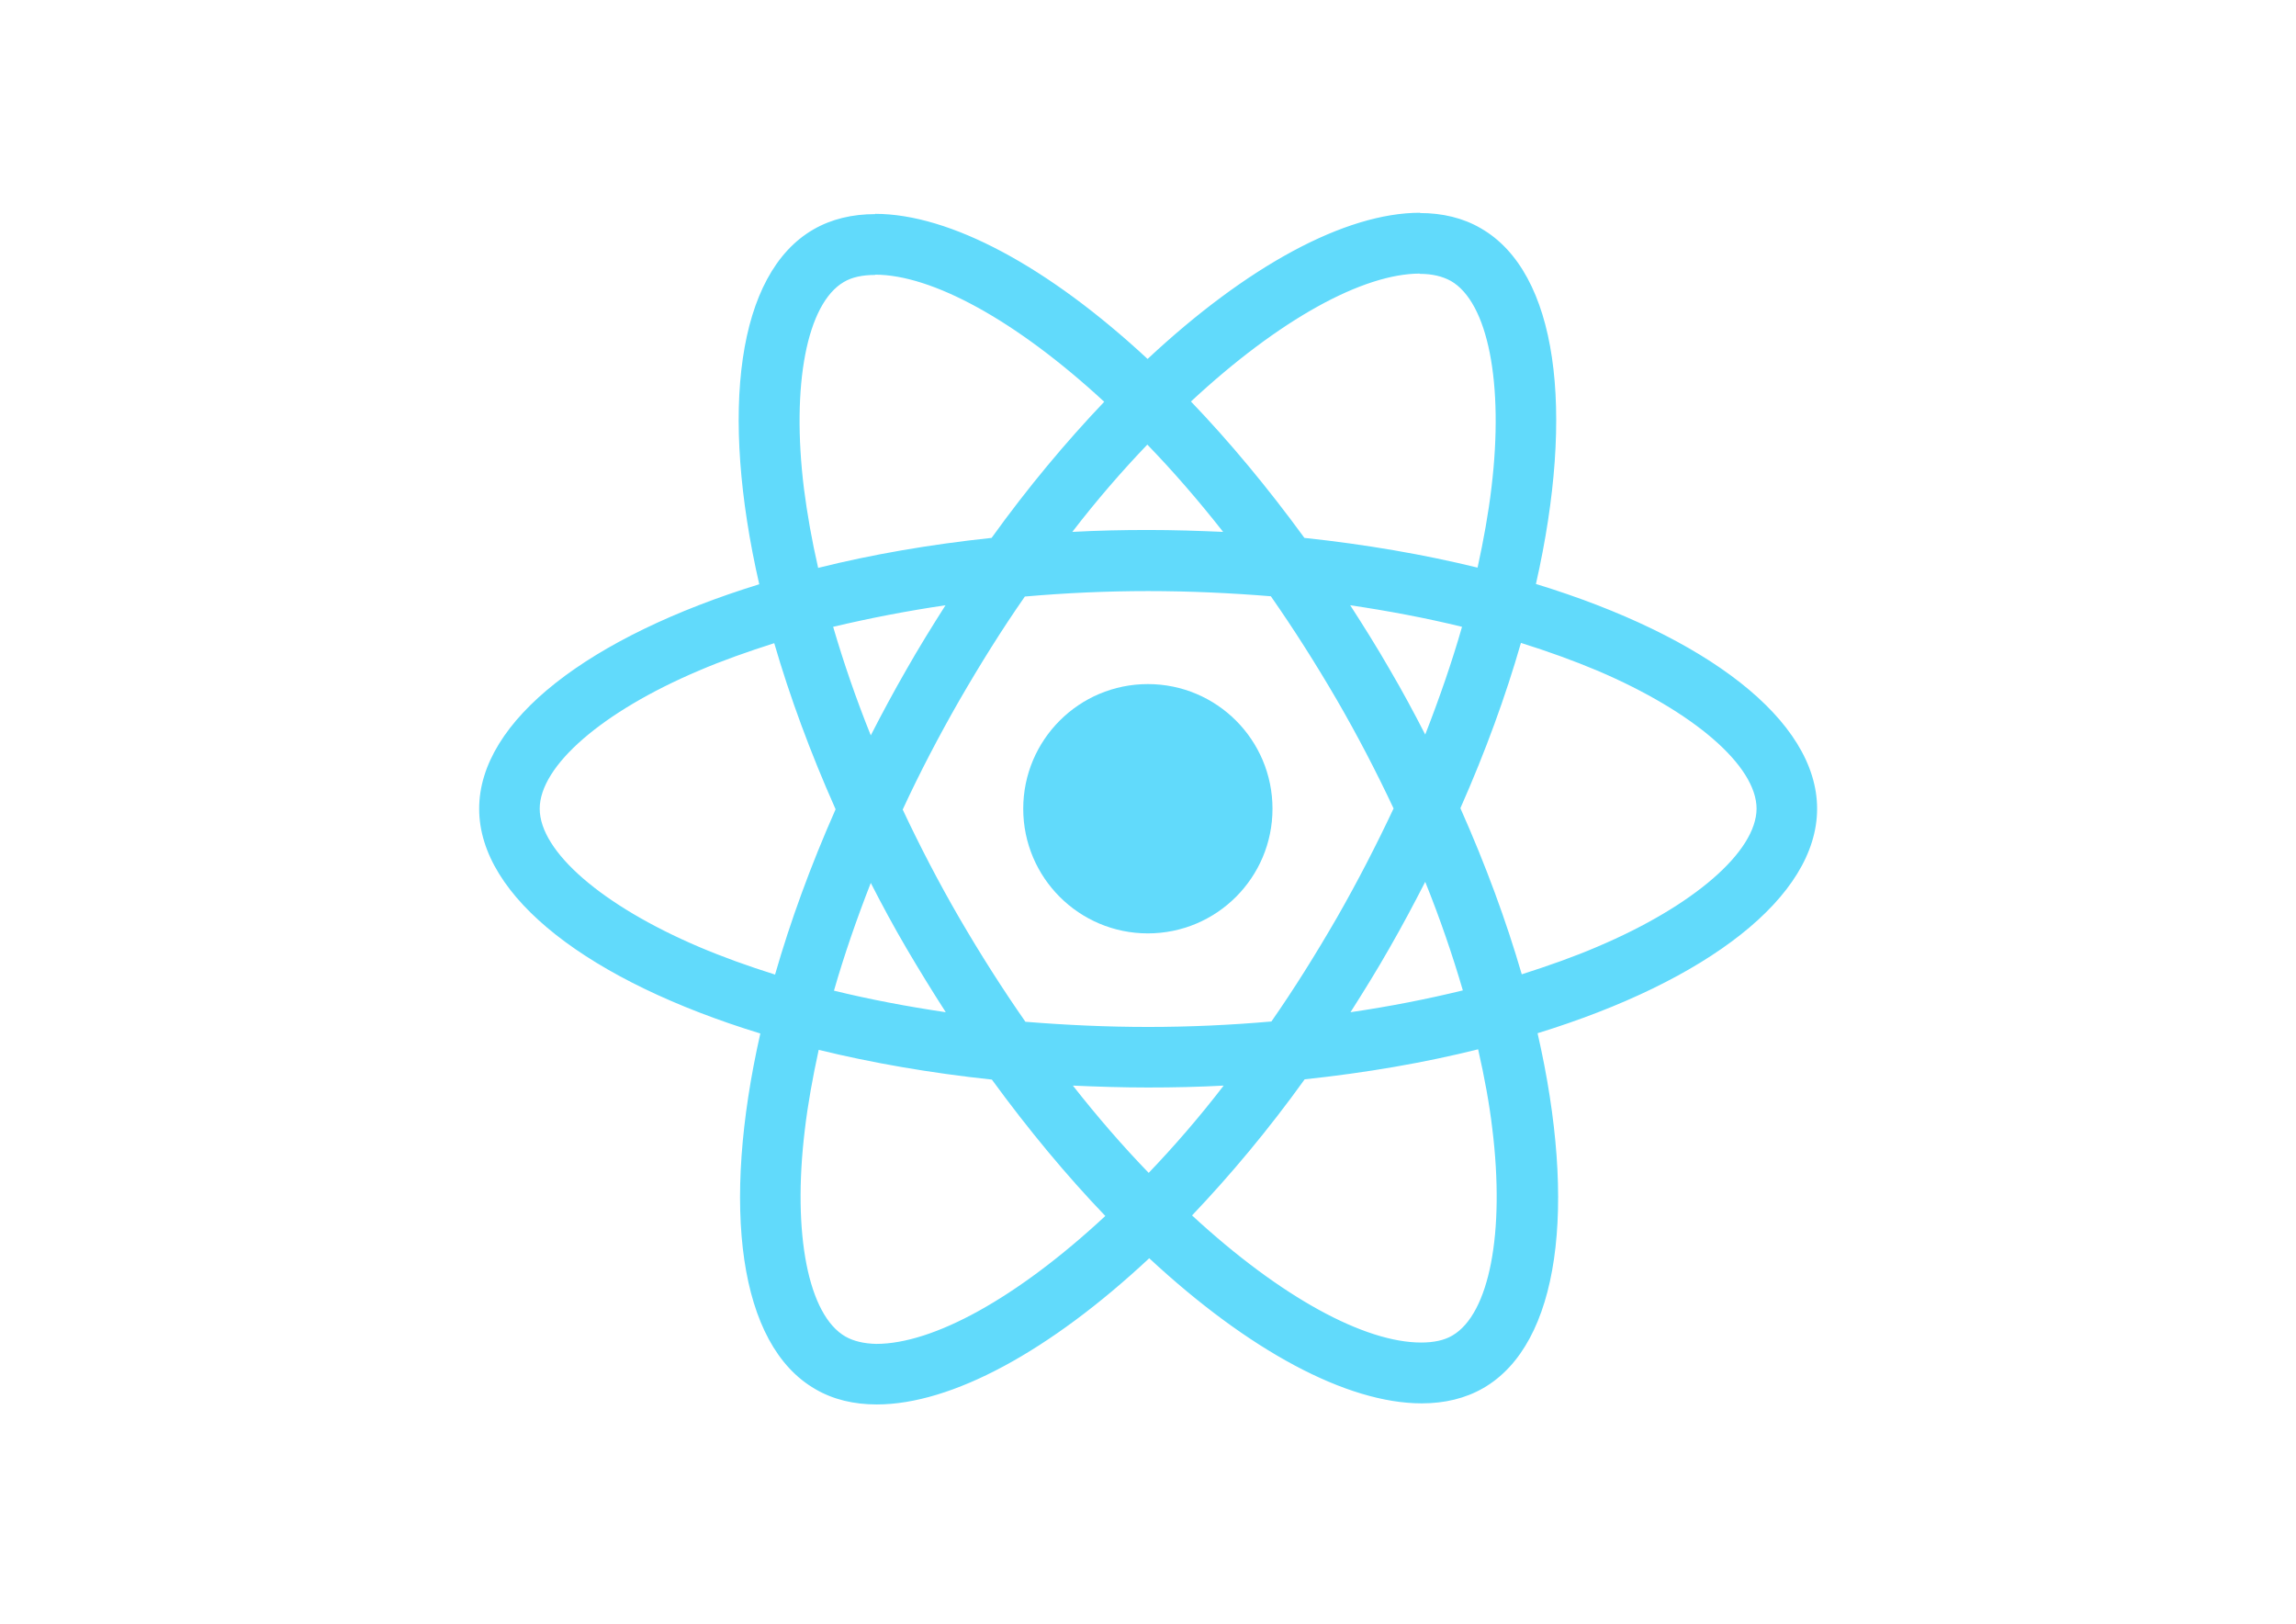
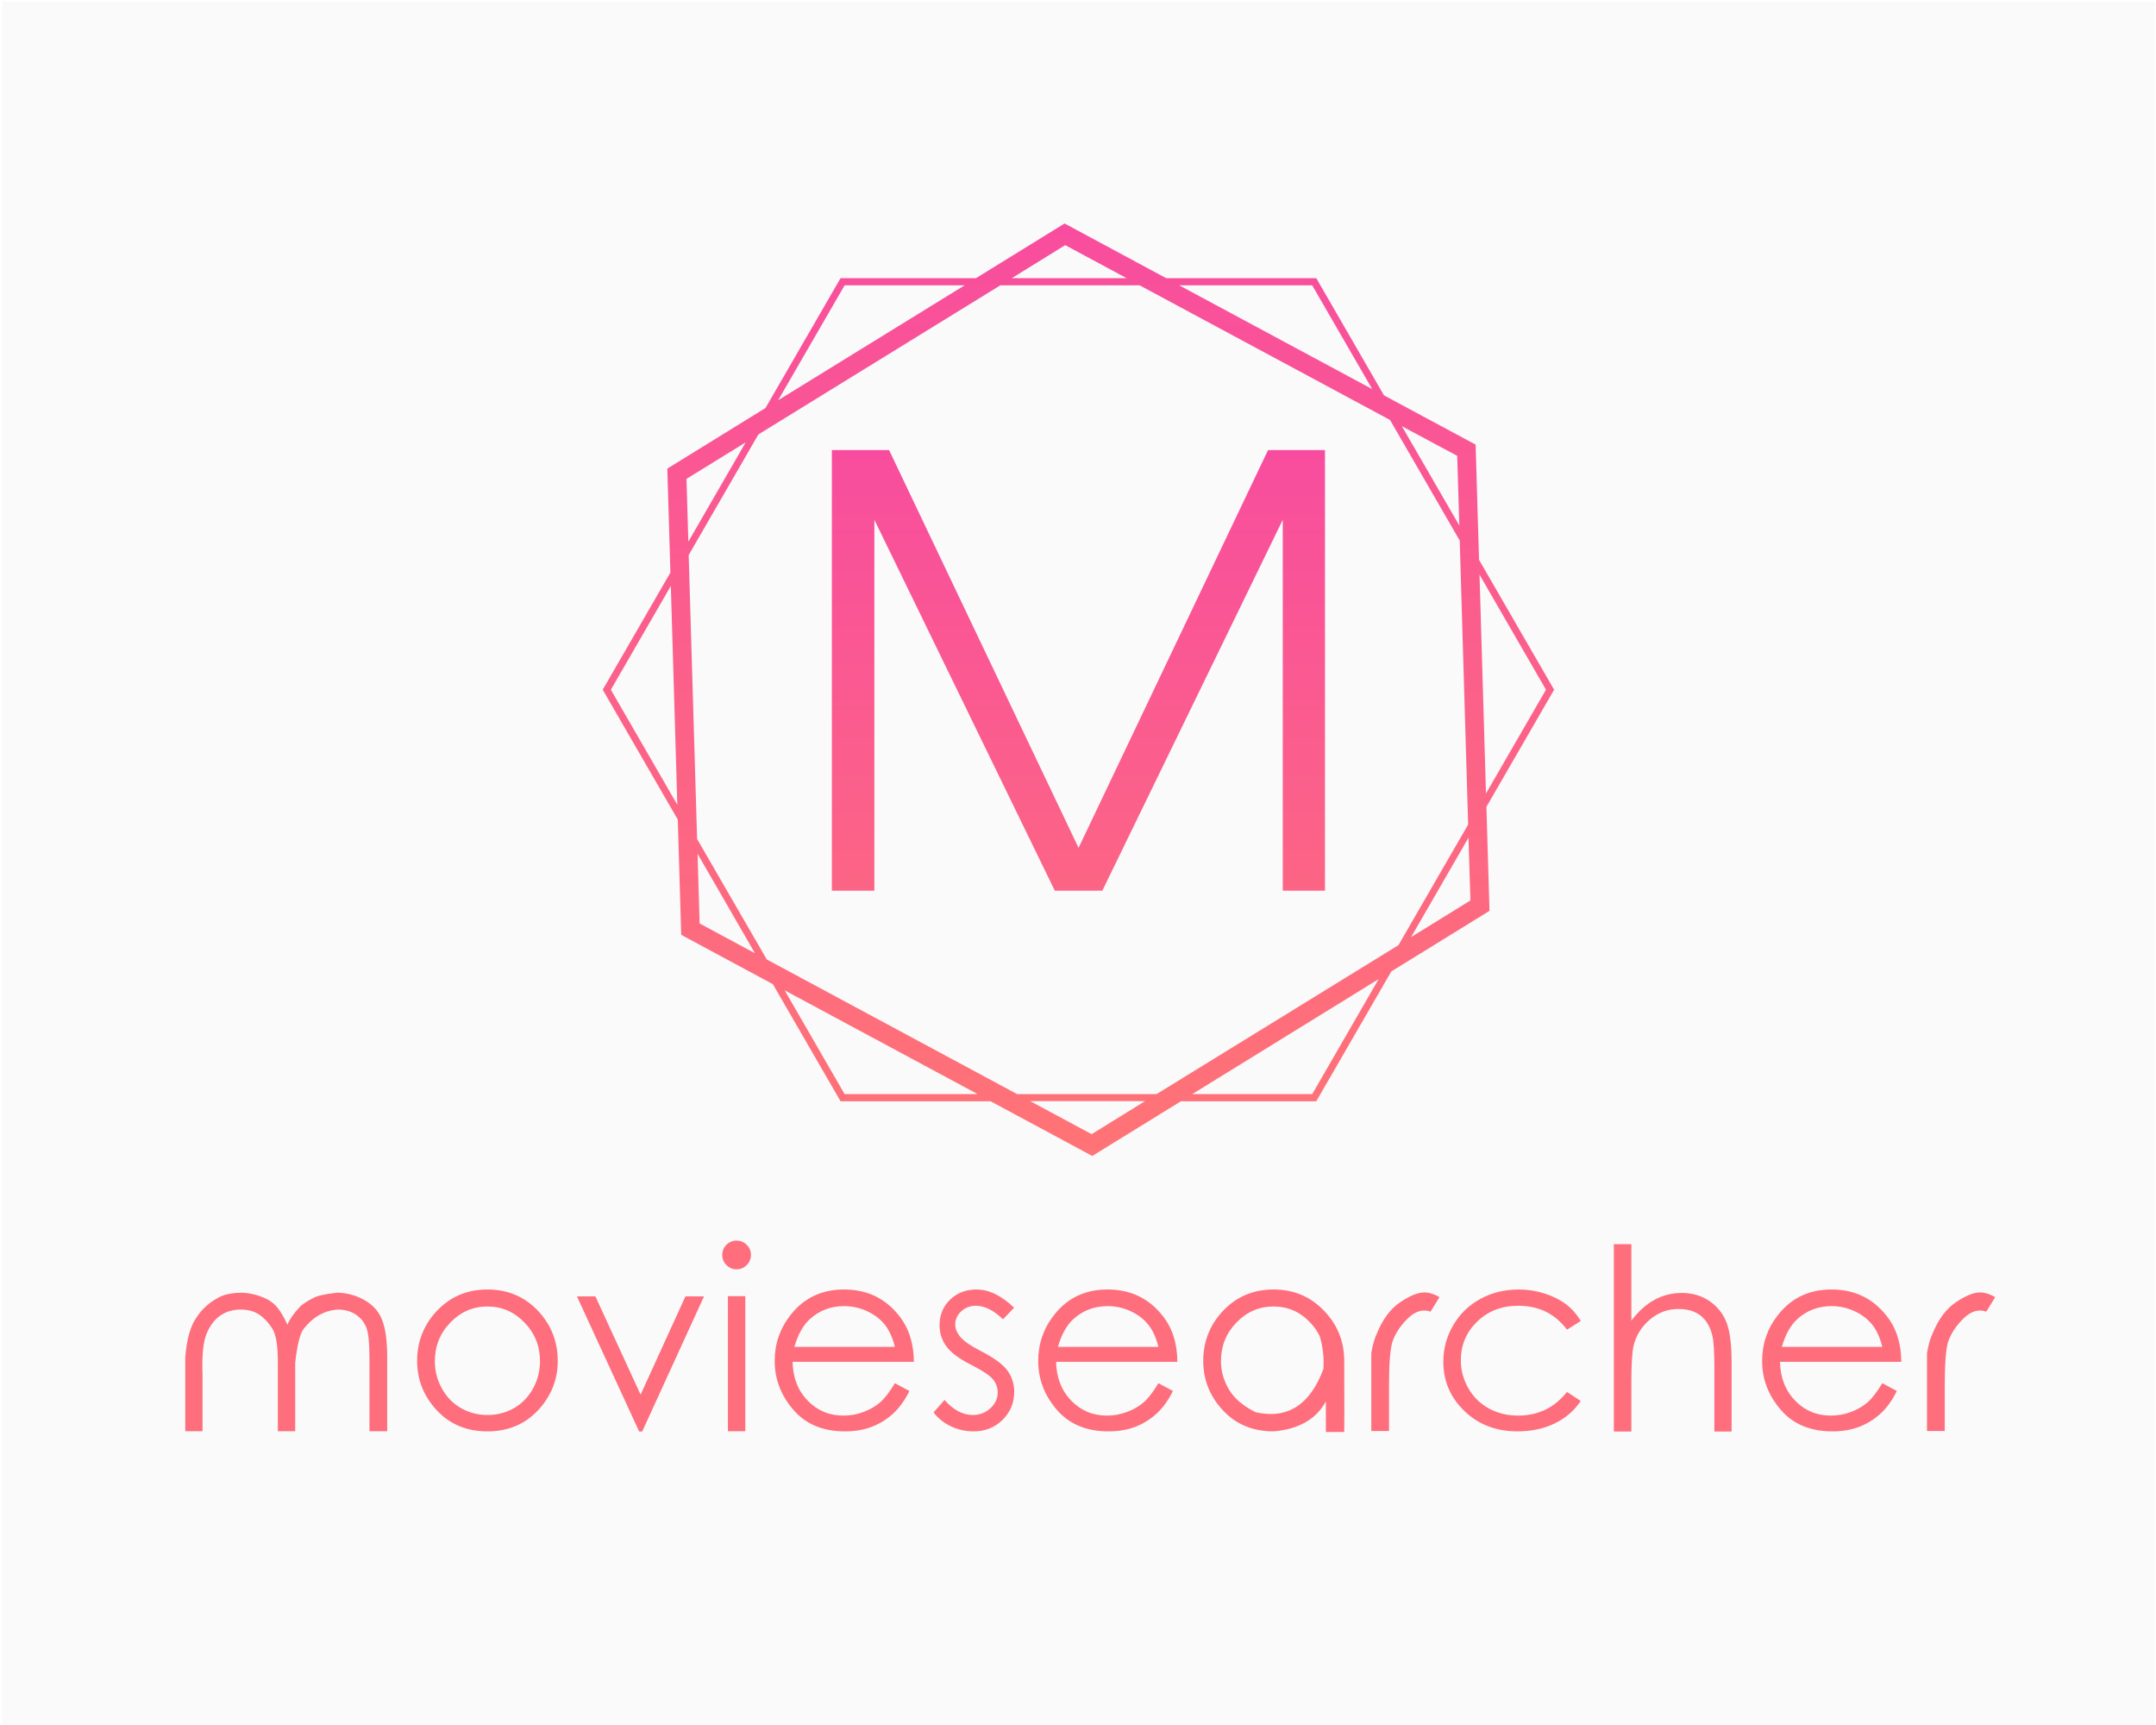
- <svg xmlns="http://www.w3.org/2000/svg" viewBox="0 0 841.9 595.3">
-   <g fill="#61DAFB">
-     <path d="M666.3 296.5c0-32.5-40.7-63.3-103.1-82.4 14.4-63.6 8-114.2-20.2-130.4-6.5-3.8-14.1-5.6-22.4-5.6v22.3c4.6 0 8.3.9 11.4 2.6 13.6 7.8 19.5 37.5 14.9 75.7-1.1 9.4-2.9 19.3-5.1 29.4-19.6-4.8-41-8.5-63.5-10.9-13.5-18.5-27.5-35.3-41.6-50 32.6-30.3 63.2-46.9 84-46.9V78c-27.5 0-63.5 19.6-99.9 53.6-36.4-33.8-72.4-53.2-99.9-53.2v22.3c20.7 0 51.4 16.5 84 46.6-14 14.7-28 31.4-41.3 49.9-22.6 2.4-44 6.1-63.6 11-2.3-10-4-19.7-5.2-29-4.7-38.2 1.1-67.9 14.6-75.8 3-1.8 6.9-2.6 11.5-2.6V78.5c-8.4 0-16 1.8-22.6 5.6-28.1 16.2-34.4 66.7-19.9 130.1-62.2 19.2-102.7 49.9-102.7 82.3 0 32.5 40.7 63.3 103.1 82.4-14.4 63.6-8 114.2 20.2 130.4 6.5 3.8 14.1 5.6 22.5 5.6 27.5 0 63.5-19.6 99.9-53.6 36.4 33.8 72.4 53.2 99.9 53.2 8.4 0 16-1.8 22.6-5.6 28.1-16.2 34.4-66.7 19.9-130.1 62-19.1 102.5-49.9 102.5-82.3zm-130.2-66.7c-3.7 12.9-8.3 26.2-13.5 39.5-4.1-8-8.4-16-13.1-24-4.6-8-9.5-15.8-14.4-23.4 14.2 2.1 27.9 4.7 41 7.9zm-45.8 106.5c-7.8 13.5-15.8 26.3-24.1 38.2-14.9 1.3-30 2-45.2 2-15.1 0-30.2-.7-45-1.9-8.3-11.9-16.4-24.6-24.2-38-7.6-13.1-14.5-26.4-20.8-39.8 6.2-13.4 13.2-26.8 20.7-39.9 7.8-13.5 15.8-26.3 24.1-38.2 14.9-1.3 30-2 45.2-2 15.1 0 30.2.7 45 1.9 8.3 11.9 16.4 24.6 24.2 38 7.6 13.1 14.5 26.4 20.8 39.8-6.3 13.4-13.2 26.8-20.7 39.9zm32.3-13c5.4 13.4 10 26.8 13.8 39.8-13.1 3.2-26.9 5.9-41.2 8 4.9-7.7 9.8-15.6 14.4-23.7 4.6-8 8.9-16.1 13-24.1zM421.2 430c-9.3-9.6-18.6-20.3-27.8-32 9 .4 18.2.7 27.5.7 9.4 0 18.7-.2 27.8-.7-9 11.7-18.3 22.4-27.5 32zm-74.4-58.9c-14.2-2.1-27.9-4.7-41-7.9 3.7-12.9 8.3-26.2 13.5-39.5 4.1 8 8.4 16 13.1 24 4.7 8 9.5 15.8 14.4 23.4zM420.7 163c9.3 9.6 18.6 20.3 27.8 32-9-.4-18.2-.7-27.5-.7-9.4 0-18.7.2-27.8.7 9-11.7 18.3-22.4 27.5-32zm-74 58.9c-4.9 7.7-9.8 15.6-14.4 23.7-4.6 8-8.9 16-13 24-5.4-13.4-10-26.8-13.8-39.8 13.1-3.1 26.9-5.8 41.2-7.9zm-90.5 125.2c-35.4-15.1-58.3-34.9-58.3-50.6 0-15.7 22.9-35.6 58.3-50.6 8.6-3.7 18-7 27.7-10.1 5.7 19.6 13.2 40 22.5 60.9-9.2 20.8-16.6 41.1-22.2 60.6-9.9-3.1-19.3-6.5-28-10.2zM310 490c-13.6-7.8-19.5-37.5-14.9-75.7 1.1-9.4 2.9-19.3 5.1-29.4 19.6 4.8 41 8.5 63.5 10.9 13.5 18.5 27.5 35.3 41.6 50-32.6 30.3-63.2 46.9-84 46.9-4.5-.1-8.3-1-11.3-2.7zm237.2-76.2c4.7 38.2-1.1 67.9-14.6 75.8-3 1.8-6.9 2.6-11.5 2.6-20.7 0-51.4-16.5-84-46.6 14-14.7 28-31.4 41.3-49.9 22.6-2.4 44-6.1 63.6-11 2.3 10.1 4.1 19.8 5.2 29.1zm38.5-66.7c-8.6 3.7-18 7-27.7 10.1-5.7-19.6-13.2-40-22.5-60.9 9.2-20.8 16.6-41.1 22.2-60.6 9.9 3.1 19.3 6.5 28.1 10.2 35.4 15.1 58.3 34.9 58.3 50.6-.1 15.7-23 35.6-58.4 50.6zM320.8 78.4z" />
-     <circle cx="420.9" cy="296.5" r="45.7" />
-     <path d="M520.5 78.1z" />
+ <svg xmlns="http://www.w3.org/2000/svg" version="1.1" width="1280" height="1024" viewBox="0 0 1280 1024" xml:space="preserve">
+   <defs>
+ </defs>
+   <g transform="matrix(1.966206 0 0 1.966206 640.2457 512.1966)" id="background-logo">
+     <rect style="stroke: none; stroke-width: 1; stroke-dasharray: none; stroke-linecap: butt; stroke-dashoffset: 0; stroke-linejoin: miter; stroke-miterlimit: 4; fill: #fafafa; fill-rule: nonzero; opacity: 1;" paint-order="stroke" x="-325" y="-260" rx="0" ry="0" width="650" height="520" />
+   </g>
+   <g transform="matrix(1.969987 0 0 1.969987 640.2457 409.4368)" id="logo-logo">
+     <g style="" paint-order="stroke">
+       <g transform="matrix(1.433587 0 0 1.433587 0 0)">
+         <g style="" paint-order="stroke">
+           <g transform="matrix(1 0 0 1 0 0)">
+             <linearGradient id="SVGID_1_502941" gradientUnits="userSpaceOnUse" gradientTransform="matrix(1 0 0 1 0 0)" x1="0" y1="0" x2="0" y2="197">
+               <stop offset="0%" style="stop-color:rgb(248,77,158);stop-opacity: 1" />
+               <stop offset="100%" style="stop-color:rgb(255,116,117);stop-opacity: 1" />
+             </linearGradient>
+             <path style="stroke: none; stroke-width: 1; stroke-dasharray: none; stroke-linecap: butt; stroke-dashoffset: 0; stroke-linejoin: miter; stroke-miterlimit: 4; fill: url(#SVGID_1_502941); fill-rule: nonzero; opacity: 1;" paint-order="stroke" transform=" translate(-100, -98)" d="M 15.78 125.3 l 0.72 24.22 l 19.27 10.37 L 50 184.51 H 81.55 L 102.91 196 l 18.63 -11.49 H 150 l 15.78 -27.3 l 20.64 -12.73 l -0.65 -21.86 L 200 98 L 184.22 70.7 l -0.72 -24.22 L 164.23 36.12 L 150 11.49 H 118.45 L 97.09 0 L 78.47 11.49 H 50 L 34.22 38.78 L 13.58 51.52 l 0.65 21.85 L 0 98 Z M 198.29 98 l -12.61 21.81 l -1.36 -46 Z M 20.37 147.13 l -0.43 -14.64 L 32 153.39 Z M 50.85 183 l -12.6 -21.81 L 78.81 183 Z m 51.93 8.42 l -12.91 -6.94 H 114 Z M 149.15 183 H 123.93 l 39.19 -24.18 Z m 33.26 -40.71 L 169.93 150 L 182 129.11 Z m -2.78 -93.45 l 0.44 14.64 L 168 42.61 Z M 149.15 13 l 12.61 21.81 L 121.19 13 Z M 97.22 4.55 l 12.91 6.94 H 86 Z M 50.85 13 H 76.07 L 36.88 37.15 Z m 32.73 0 h 29.3 l 52.63 28.3 l 14.65 25.35 l 1.77 59.69 l -14.65 25.35 L 116.43 183 H 87.12 l -52.63 -28.3 L 19.84 129.38 L 18.07 69.69 L 32.72 44.34 Z M 30.06 46 L 18 66.88 l -0.39 -13.2 Z M 14.32 76.18 l 1.36 46 L 1.71 98 Z" stroke-linecap="round" />
+           </g>
+         </g>
+       </g>
+       <g transform="matrix(0.9961649 0 0 0.9961649 -16.32737 54.61658)">
+         <g style="" paint-order="stroke">
+ </g>
+       </g>
+     </g>
+   </g>
+   <g transform="matrix(1.969987 0 0 1.969987 647.2638 793.2591)" id="text-logo-path">
+     <path style="stroke: none; stroke-width: 1; stroke-dasharray: none; stroke-linecap: butt; stroke-dashoffset: 0; stroke-linejoin: miter; stroke-miterlimit: 10; fill: rgb(254,110,124); fill-rule: nonzero; opacity: 1;" paint-order="stroke" transform=" translate(-278.485, 30.725)" d="M 5.75 -2.12 L 5.75 -17.89 L 5.75 -24.38 Q 6.42 -32.69 9.24 -36.55 L 9.24 -36.55 Q 11.58 -40.08 15.36 -42.16 L 15.36 -42.16 Q 17.85 -43.75 22.45 -43.86 L 22.45 -43.86 Q 25.42 -43.86 28.46 -42.75 Q 31.51 -41.64 33.18 -39.78 Q 34.85 -37.93 36.55 -34.21 L 36.55 -34.21 Q 37.48 -36.59 40.45 -39.78 L 40.45 -39.78 Q 41.9 -41.01 44.2 -42.19 L 44.2 -42.19 Q 45.76 -43.2 51.43 -43.86 L 51.43 -43.86 Q 55.66 -43.86 59.56 -41.75 Q 63.46 -39.63 65.03 -35.79 Q 66.61 -31.95 66.61 -24.34 L 66.61 -24.34 L 66.61 -2.12 L 61.27 -2.12 L 61.27 -24.34 Q 61.27 -30.88 60.34 -33.32 Q 59.41 -35.77 57.15 -37.28 Q 54.88 -38.78 51.69 -38.78 L 51.69 -38.78 Q 45.68 -38.37 41.41 -32.95 L 41.41 -32.95 Q 39.74 -30.65 38.89 -22.75 L 38.89 -22.75 L 38.89 -2.12 L 33.66 -2.12 L 33.66 -22.97 Q 33.66 -30.32 32.03 -32.97 Q 30.39 -35.63 28.13 -37.2 Q 25.87 -38.78 22.49 -38.78 L 22.49 -38.78 Q 18.85 -38.78 16.24 -36.92 Q 13.62 -35.07 12.13 -31.38 Q 10.65 -27.68 10.95 -19.37 L 10.95 -19.37 L 10.95 -2.12 L 5.75 -2.12 Z M 96.82 -44.83 L 96.82 -44.83 Q 106.21 -44.83 112.4 -38.04 L 112.4 -38.04 Q 118.01 -31.8 118.01 -23.3 L 118.01 -23.3 Q 118.01 -14.81 112.07 -8.44 Q 106.13 -2.08 96.82 -2.08 L 96.82 -2.08 Q 87.47 -2.08 81.55 -8.44 Q 75.63 -14.81 75.63 -23.3 L 75.63 -23.3 Q 75.63 -31.77 81.23 -38 L 81.23 -38 Q 87.43 -44.83 96.82 -44.83 Z M 96.82 -39.71 L 96.82 -39.71 Q 90.32 -39.71 85.65 -34.88 Q 80.97 -30.06 80.97 -23.23 L 80.97 -23.23 Q 80.97 -18.81 83.11 -14.97 Q 85.24 -11.13 88.88 -9.07 Q 92.51 -7.01 96.82 -7.01 L 96.82 -7.01 Q 101.2 -7.01 104.82 -9.07 Q 108.43 -11.13 110.55 -14.97 Q 112.66 -18.81 112.66 -23.23 L 112.66 -23.23 Q 112.66 -30.06 107.99 -34.88 Q 103.31 -39.71 96.82 -39.71 Z M 142.54 -2.04 L 123.8 -42.75 L 129.36 -42.75 L 142.98 -13.14 L 156.49 -42.75 L 162.09 -42.75 L 143.46 -2.04 L 142.54 -2.04 Z M 171.89 -59.56 L 171.89 -59.56 Q 173.67 -59.56 174.95 -58.3 Q 176.23 -57.04 176.23 -55.26 L 176.23 -55.26 Q 176.23 -53.47 174.95 -52.19 Q 173.67 -50.91 171.89 -50.91 L 171.89 -50.91 Q 170.11 -50.91 168.85 -52.19 Q 167.59 -53.47 167.59 -55.26 L 167.59 -55.26 Q 167.59 -57.04 168.85 -58.3 Q 170.11 -59.56 171.89 -59.56 Z M 169.29 -2.12 L 169.29 -42.82 L 174.53 -42.82 L 174.53 -2.12 L 169.29 -2.12 Z M 219.61 -16.59 L 219.61 -16.59 L 223.99 -14.25 Q 221.88 -9.98 219.02 -7.38 Q 216.16 -4.79 212.6 -3.43 Q 209.04 -2.08 204.55 -2.08 L 204.55 -2.08 Q 194.6 -2.08 189 -8.59 Q 183.39 -15.1 183.39 -23.3 L 183.39 -23.3 Q 183.39 -31.06 188.14 -37.11 L 188.14 -37.11 Q 194.16 -44.83 204.29 -44.83 L 204.29 -44.83 Q 214.64 -44.83 220.88 -36.92 L 220.88 -36.92 Q 225.29 -31.36 225.33 -23.04 L 225.33 -23.04 L 188.78 -23.04 Q 188.92 -15.92 193.3 -11.37 Q 197.68 -6.83 204.1 -6.83 L 204.1 -6.83 Q 207.22 -6.83 210.15 -7.92 Q 213.08 -9.02 215.14 -10.8 Q 217.2 -12.58 219.61 -16.59 Z M 189.33 -27.54 L 219.61 -27.54 Q 218.57 -31.73 216.57 -34.23 Q 214.57 -36.74 211.26 -38.28 Q 207.96 -39.82 204.32 -39.82 L 204.32 -39.82 Q 198.35 -39.82 194.04 -35.96 L 194.04 -35.96 Q 190.93 -33.14 189.33 -27.54 L 189.33 -27.54 Z M 255.54 -39.34 L 255.54 -39.34 L 252.2 -35.85 Q 247.96 -39.93 243.99 -39.93 L 243.99 -39.93 Q 241.43 -39.93 239.62 -38.26 Q 237.8 -36.59 237.8 -34.29 L 237.8 -34.29 Q 237.8 -32.36 239.32 -30.58 L 239.32 -30.58 Q 240.8 -28.69 245.59 -26.24 L 245.59 -26.24 Q 251.45 -23.23 253.53 -20.41 L 253.53 -20.41 Q 255.57 -17.55 255.57 -13.99 L 255.57 -13.99 Q 255.57 -9.02 252.07 -5.55 Q 248.56 -2.08 243.29 -2.08 L 243.29 -2.08 Q 239.76 -2.08 236.55 -3.58 Q 233.34 -5.08 231.27 -7.79 L 231.27 -7.79 L 234.57 -11.54 Q 238.58 -7.01 243.07 -7.01 L 243.07 -7.01 Q 246.18 -7.01 248.39 -9.04 Q 250.6 -11.06 250.6 -13.77 L 250.6 -13.77 Q 250.6 -16.03 249.15 -17.78 L 249.15 -17.78 Q 247.71 -19.52 242.58 -22.15 L 242.58 -22.15 Q 237.05 -24.94 235.09 -27.76 L 235.09 -27.76 Q 233.08 -30.5 233.08 -34.07 L 233.08 -34.07 Q 233.08 -38.71 236.26 -41.77 Q 239.43 -44.83 244.22 -44.83 L 244.22 -44.83 Q 249.82 -44.83 255.54 -39.34 Z M 299.03 -16.59 L 299.03 -16.59 L 303.41 -14.25 Q 301.29 -9.98 298.43 -7.38 Q 295.58 -4.79 292.01 -3.43 Q 288.45 -2.08 283.96 -2.08 L 283.96 -2.08 Q 274.02 -2.08 268.41 -8.59 Q 262.81 -15.1 262.81 -23.3 L 262.81 -23.3 Q 262.81 -31.06 267.56 -37.11 L 267.56 -37.11 Q 273.57 -44.83 283.7 -44.83 L 283.7 -44.83 Q 294.05 -44.83 300.29 -36.92 L 300.29 -36.92 Q 304.71 -31.36 304.74 -23.04 L 304.74 -23.04 L 268.19 -23.04 Q 268.34 -15.92 272.72 -11.37 Q 277.1 -6.83 283.52 -6.83 L 283.52 -6.83 Q 286.63 -6.83 289.56 -7.92 Q 292.5 -9.02 294.56 -10.8 Q 296.62 -12.58 299.03 -16.59 Z M 268.75 -27.54 L 299.03 -27.54 Q 297.99 -31.73 295.98 -34.23 Q 293.98 -36.74 290.68 -38.28 Q 287.38 -39.82 283.74 -39.82 L 283.74 -39.82 Q 277.76 -39.82 273.46 -35.96 L 273.46 -35.96 Q 270.34 -33.14 268.75 -27.54 L 268.75 -27.54 Z M 333.72 -44.83 L 333.72 -44.83 Q 343.11 -44.83 349.31 -38.04 L 349.31 -38.04 Q 355.03 -31.84 355.03 -23.3 L 355.03 -23.3 Q 355.1 -2.23 355.03 -1.89 L 355.03 -1.89 Q 351.46 -1.89 349.5 -1.89 L 349.5 -1.89 Q 349.5 -2.15 349.5 -11.13 L 349.5 -11.13 Q 345.15 -3.04 333.72 -2.08 L 333.72 -2.08 Q 324.37 -2.08 318.45 -8.44 Q 312.54 -14.81 312.54 -23.3 L 312.54 -23.3 Q 312.54 -31.77 318.14 -38 L 318.14 -38 Q 324.34 -44.83 333.72 -44.83 Z M 333.72 -39.71 L 333.72 -39.71 Q 327.23 -39.71 322.55 -34.88 Q 317.88 -30.06 317.88 -23.23 L 317.88 -23.23 Q 317.88 -18.81 320.27 -14.73 Q 322.67 -10.65 328.38 -7.83 L 328.38 -7.83 Q 342.71 -4.64 348.75 -20.86 L 348.75 -20.86 Q 349.09 -26.05 347.64 -30.8 L 347.64 -30.8 Q 346.6 -32.95 344.78 -34.88 L 344.78 -34.88 Q 340.22 -39.71 333.72 -39.71 Z M 363.19 -2.19 L 363.19 -20.74 L 363.19 -25.64 Q 363.78 -29.32 364.9 -31.62 L 364.9 -31.62 Q 367.49 -38 371.87 -40.97 Q 376.25 -43.94 379.15 -43.94 L 379.15 -43.94 Q 381.3 -43.94 383.75 -42.53 L 383.75 -42.53 L 381.04 -38.15 Q 377.59 -39.41 374.19 -36.11 Q 370.8 -32.8 369.5 -28.91 L 369.5 -28.91 Q 368.53 -25.46 368.53 -15.96 L 368.53 -15.96 L 368.53 -2.19 L 363.19 -2.19 Z M 426.31 -35.33 L 426.31 -35.33 L 422.16 -32.73 Q 416.78 -39.93 407.46 -39.93 L 407.46 -39.93 Q 400 -39.93 395.08 -35.14 Q 390.17 -30.36 390.17 -23.49 L 390.17 -23.49 Q 390.17 -19.04 392.43 -15.08 Q 394.7 -11.13 398.63 -8.98 Q 402.56 -6.83 407.46 -6.83 L 407.46 -6.83 Q 416.48 -6.83 422.16 -13.95 L 422.16 -13.95 L 426.31 -11.24 Q 423.38 -6.87 418.46 -4.47 Q 413.55 -2.08 407.24 -2.08 L 407.24 -2.08 Q 397.63 -2.08 391.26 -8.2 Q 384.9 -14.32 384.9 -23.08 L 384.9 -23.08 Q 384.9 -29.02 387.89 -34.08 Q 390.87 -39.15 396.05 -41.99 Q 401.23 -44.83 407.68 -44.83 L 407.68 -44.83 Q 411.69 -44.83 415.46 -43.6 Q 419.22 -42.38 421.86 -40.39 Q 424.49 -38.41 426.31 -35.33 Z M 436.29 -2.04 L 436.29 -58.48 L 441.56 -58.48 L 441.56 -35.44 Q 444.72 -39.63 448.52 -41.71 Q 452.33 -43.79 456.78 -43.79 L 456.78 -43.79 Q 461.38 -43.79 464.91 -41.47 Q 468.43 -39.15 470.1 -35.25 Q 471.77 -31.36 471.77 -22.97 L 471.77 -22.97 L 471.77 -2.04 L 466.58 -2.04 L 466.58 -21.45 Q 466.58 -28.5 465.98 -30.88 L 465.98 -30.88 Q 465.02 -34.92 462.46 -36.94 Q 459.9 -38.96 455.74 -38.96 L 455.74 -38.96 Q 450.99 -38.96 447.22 -35.83 Q 443.46 -32.69 442.27 -28.05 L 442.27 -28.05 Q 441.56 -25.09 441.56 -16.96 L 441.56 -16.96 L 441.56 -2.04 L 436.29 -2.04 Z M 517.19 -16.59 L 517.19 -16.59 L 521.57 -14.25 Q 519.46 -9.98 516.6 -7.38 Q 513.74 -4.79 510.18 -3.43 Q 506.62 -2.08 502.13 -2.08 L 502.13 -2.08 Q 492.18 -2.08 486.58 -8.59 Q 480.97 -15.1 480.97 -23.3 L 480.97 -23.3 Q 480.97 -31.06 485.72 -37.11 L 485.72 -37.11 Q 491.74 -44.83 501.87 -44.83 L 501.87 -44.83 Q 512.22 -44.83 518.46 -36.92 L 518.46 -36.92 Q 522.87 -31.36 522.91 -23.04 L 522.91 -23.04 L 486.36 -23.04 Q 486.5 -15.92 490.88 -11.37 Q 495.26 -6.83 501.68 -6.83 L 501.68 -6.83 Q 504.8 -6.83 507.73 -7.92 Q 510.66 -9.02 512.72 -10.8 Q 514.78 -12.58 517.19 -16.59 Z M 486.91 -27.54 L 517.19 -27.54 Q 516.15 -31.73 514.15 -34.23 Q 512.15 -36.74 508.84 -38.28 Q 505.54 -39.82 501.9 -39.82 L 501.9 -39.82 Q 495.93 -39.82 491.63 -35.96 L 491.63 -35.96 Q 488.51 -33.14 486.91 -27.54 L 486.91 -27.54 Z M 530.66 -2.19 L 530.66 -20.74 L 530.66 -25.64 Q 531.26 -29.32 532.37 -31.62 L 532.37 -31.62 Q 534.97 -38 539.35 -40.97 Q 543.73 -43.94 546.62 -43.94 L 546.62 -43.94 Q 548.77 -43.94 551.22 -42.53 L 551.22 -42.53 L 548.51 -38.15 Q 545.06 -39.41 541.67 -36.11 Q 538.27 -32.8 536.97 -28.91 L 536.97 -28.91 Q 536.01 -25.46 536.01 -15.96 L 536.01 -15.96 L 536.01 -2.19 L 530.66 -2.19 Z" stroke-linecap="round" />
+   </g>
+   <g transform="matrix(1.969987 0 0 1.969987 640.2457 397.9451)" id="tagline-3a0f327a-aafa-4e44-aa87-18cbd55f8865-logo-path">
+     <linearGradient id="SVGID_4_502944" gradientUnits="userSpaceOnUse" gradientTransform="matrix(1 0 0 1 17.91 -132.78)" x1="0" y1="0" x2="0" y2="219">
+       <stop offset="0%" style="stop-color:rgb(248,77,158);stop-opacity: 1" />
+       <stop offset="100%" style="stop-color:rgb(255,116,117);stop-opacity: 1" />
+     </linearGradient>
+     <path style="stroke: none; stroke-width: 1; stroke-dasharray: none; stroke-linecap: butt; stroke-dashoffset: 0; stroke-linejoin: miter; stroke-miterlimit: 4; fill: url(#SVGID_4_502944); fill-rule: nonzero; opacity: 1;" paint-order="stroke" transform=" translate(-92.215, 66.39)" d="M 30.72 0 L 17.91 0 L 17.91 -132.78 L 35.15 -132.78 L 92.26 -12.91 L 149.37 -132.78 L 166.52 -132.78 L 166.52 0 L 153.8 0 L 153.8 -111.77 L 99.42 0 L 85.1 0 L 30.72 -111.77 L 30.72 0 Z" stroke-linecap="round" />
  </g>
</svg>
